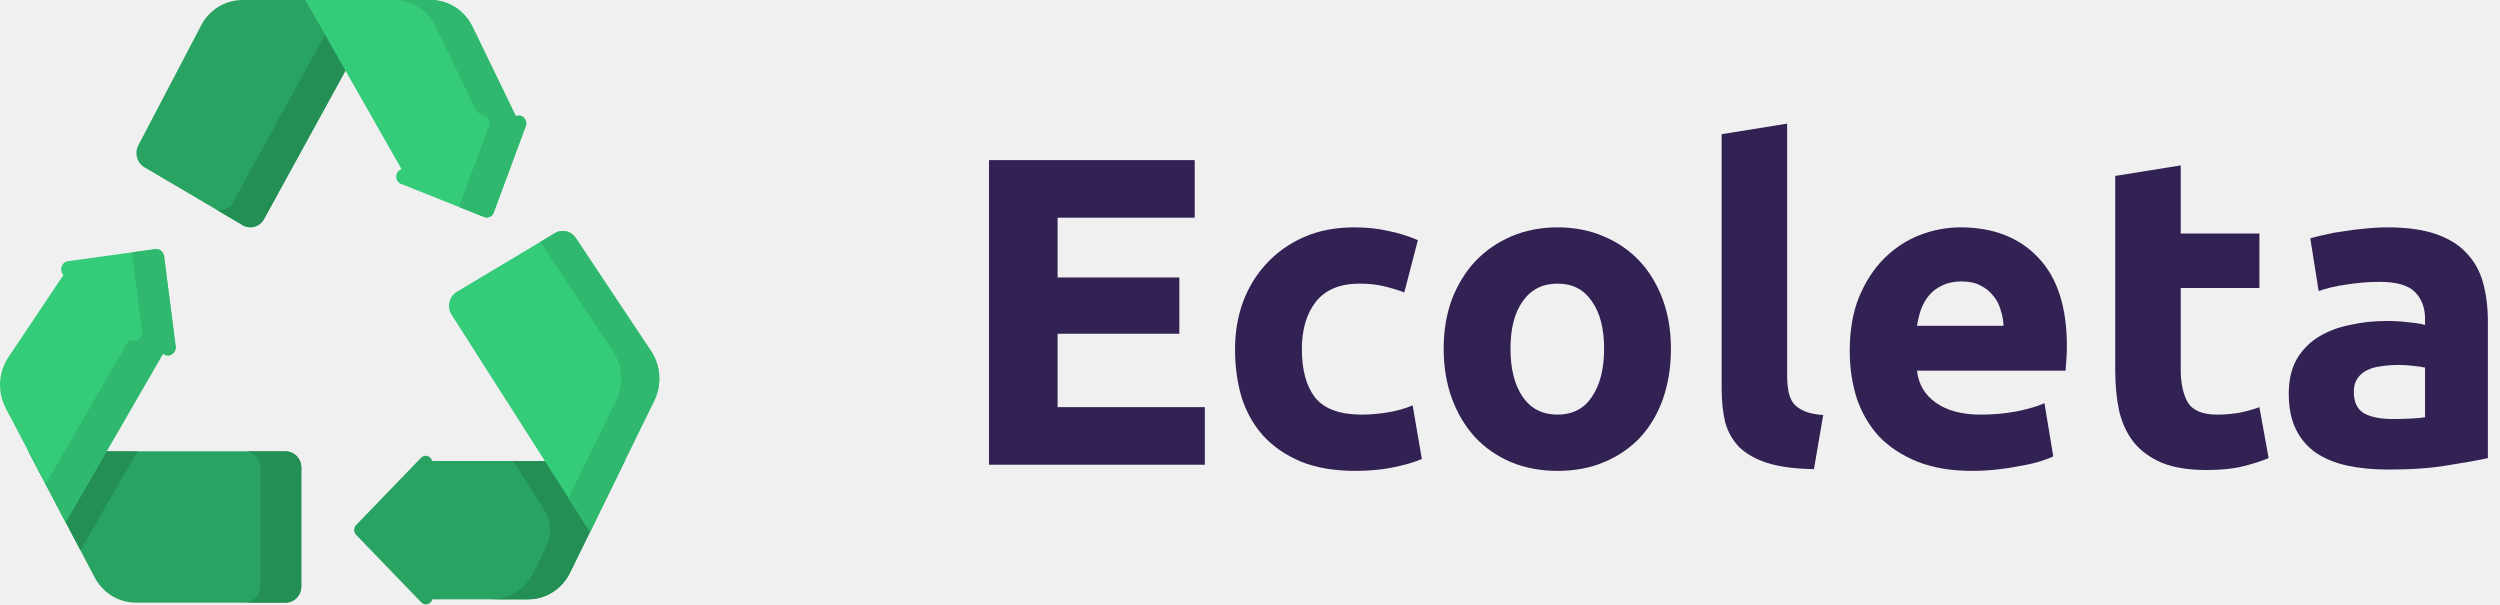
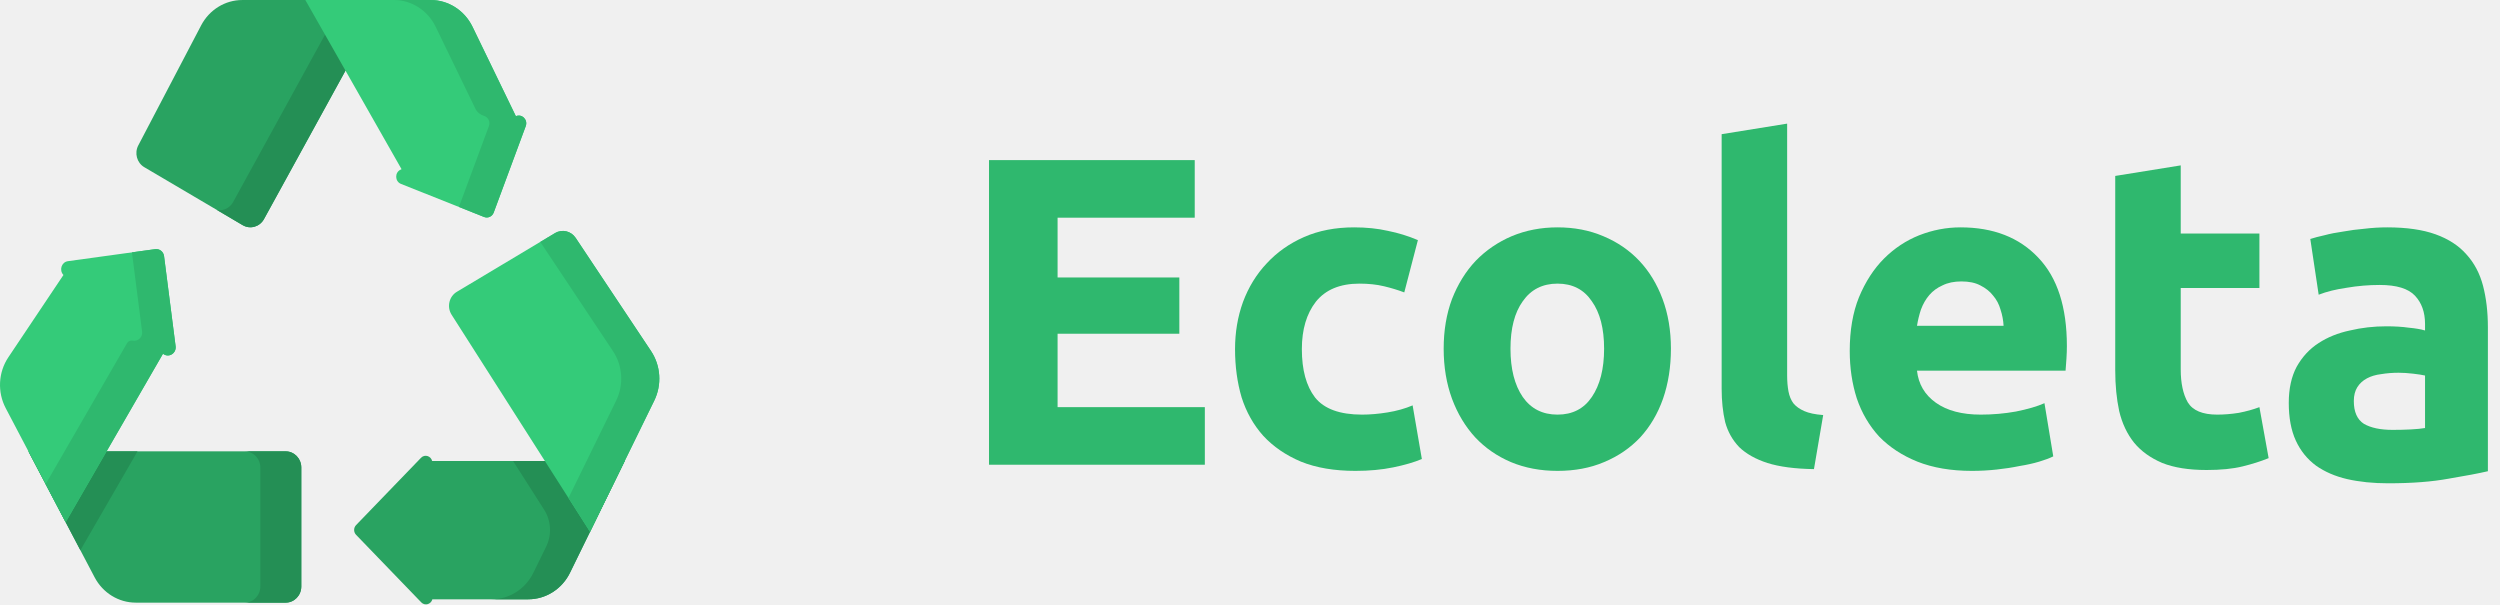
<svg xmlns="http://www.w3.org/2000/svg" width="182" height="44" viewBox="0 0 182 44" fill="none">
-   <path d="M72 33.832V11.656H86.976V15.848H76.992V20.2H85.856V24.296H76.992V29.64H87.712V33.832H72Z" fill="#322153" />
-   <path d="M89.911 25.416C89.911 24.2 90.103 23.059 90.487 21.992C90.893 20.904 91.469 19.965 92.215 19.176C92.962 18.365 93.869 17.725 94.935 17.256C96.002 16.787 97.218 16.552 98.583 16.552C99.479 16.552 100.301 16.637 101.047 16.808C101.794 16.957 102.519 17.181 103.223 17.48L102.231 21.288C101.783 21.117 101.293 20.968 100.759 20.84C100.226 20.712 99.629 20.648 98.967 20.648C97.559 20.648 96.503 21.085 95.799 21.96C95.117 22.835 94.775 23.987 94.775 25.416C94.775 26.931 95.095 28.104 95.735 28.936C96.397 29.768 97.538 30.184 99.159 30.184C99.735 30.184 100.354 30.131 101.015 30.024C101.677 29.917 102.285 29.747 102.839 29.512L103.511 33.416C102.957 33.651 102.263 33.853 101.431 34.024C100.599 34.195 99.682 34.28 98.679 34.28C97.143 34.28 95.821 34.056 94.711 33.608C93.602 33.139 92.685 32.509 91.959 31.72C91.255 30.931 90.733 30.003 90.391 28.936C90.071 27.848 89.911 26.675 89.911 25.416Z" fill="#322153" />
-   <path d="M121.643 25.384C121.643 26.707 121.451 27.923 121.067 29.032C120.683 30.12 120.128 31.059 119.403 31.848C118.677 32.616 117.803 33.213 116.779 33.64C115.776 34.067 114.645 34.28 113.387 34.28C112.149 34.28 111.019 34.067 109.995 33.64C108.992 33.213 108.128 32.616 107.403 31.848C106.677 31.059 106.112 30.12 105.707 29.032C105.301 27.923 105.099 26.707 105.099 25.384C105.099 24.061 105.301 22.856 105.707 21.768C106.133 20.68 106.709 19.752 107.435 18.984C108.181 18.216 109.056 17.619 110.059 17.192C111.083 16.765 112.192 16.552 113.387 16.552C114.603 16.552 115.712 16.765 116.715 17.192C117.739 17.619 118.613 18.216 119.339 18.984C120.064 19.752 120.629 20.68 121.035 21.768C121.44 22.856 121.643 24.061 121.643 25.384ZM116.779 25.384C116.779 23.912 116.48 22.76 115.883 21.928C115.307 21.075 114.475 20.648 113.387 20.648C112.299 20.648 111.456 21.075 110.859 21.928C110.261 22.76 109.963 23.912 109.963 25.384C109.963 26.856 110.261 28.029 110.859 28.904C111.456 29.757 112.299 30.184 113.387 30.184C114.475 30.184 115.307 29.757 115.883 28.904C116.48 28.029 116.779 26.856 116.779 25.384Z" fill="#322153" />
-   <path d="M132.056 34.152C130.67 34.131 129.539 33.981 128.664 33.704C127.811 33.427 127.128 33.043 126.616 32.552C126.126 32.04 125.784 31.432 125.592 30.728C125.422 30.003 125.336 29.192 125.336 28.296V9.768L130.104 9V27.336C130.104 27.763 130.136 28.147 130.2 28.488C130.264 28.829 130.382 29.117 130.552 29.352C130.744 29.587 131.011 29.779 131.352 29.928C131.694 30.077 132.152 30.173 132.728 30.216L132.056 34.152Z" fill="#322153" />
-   <path d="M134.661 25.544C134.661 24.051 134.885 22.749 135.333 21.64C135.803 20.509 136.411 19.571 137.157 18.824C137.904 18.077 138.757 17.512 139.717 17.128C140.699 16.744 141.701 16.552 142.725 16.552C145.115 16.552 147.003 17.288 148.389 18.76C149.776 20.211 150.469 22.355 150.469 25.192C150.469 25.469 150.459 25.779 150.437 26.12C150.416 26.44 150.395 26.728 150.373 26.984H139.557C139.664 27.965 140.123 28.744 140.933 29.32C141.744 29.896 142.832 30.184 144.197 30.184C145.072 30.184 145.925 30.109 146.757 29.96C147.611 29.789 148.304 29.587 148.837 29.352L149.477 33.224C149.221 33.352 148.88 33.48 148.453 33.608C148.027 33.736 147.547 33.843 147.013 33.928C146.501 34.035 145.947 34.12 145.349 34.184C144.752 34.248 144.155 34.28 143.557 34.28C142.043 34.28 140.72 34.056 139.589 33.608C138.48 33.16 137.552 32.552 136.805 31.784C136.08 30.995 135.536 30.067 135.173 29C134.832 27.933 134.661 26.781 134.661 25.544ZM145.861 23.72C145.84 23.315 145.765 22.92 145.637 22.536C145.531 22.152 145.349 21.811 145.093 21.512C144.859 21.213 144.549 20.968 144.165 20.776C143.803 20.584 143.344 20.488 142.789 20.488C142.256 20.488 141.797 20.584 141.413 20.776C141.029 20.947 140.709 21.181 140.453 21.48C140.197 21.779 139.995 22.131 139.845 22.536C139.717 22.92 139.621 23.315 139.557 23.72H145.861Z" fill="#322153" />
-   <path d="M153.989 12.808L158.757 12.04V17H164.485V20.968H158.757V26.888C158.757 27.891 158.927 28.691 159.269 29.288C159.631 29.885 160.346 30.184 161.413 30.184C161.925 30.184 162.447 30.141 162.981 30.056C163.535 29.949 164.037 29.811 164.485 29.64L165.157 33.352C164.581 33.587 163.941 33.789 163.237 33.96C162.533 34.131 161.669 34.216 160.645 34.216C159.343 34.216 158.266 34.045 157.413 33.704C156.559 33.341 155.877 32.851 155.365 32.232C154.853 31.592 154.49 30.824 154.277 29.928C154.085 29.032 153.989 28.04 153.989 26.952V12.808Z" fill="#322153" />
-   <path d="M174.174 30.504C174.644 30.504 175.092 30.493 175.519 30.472C175.945 30.451 176.286 30.419 176.543 30.376V26.76C176.351 26.717 176.062 26.675 175.678 26.632C175.294 26.589 174.942 26.568 174.622 26.568C174.174 26.568 173.748 26.6 173.342 26.664C172.958 26.707 172.617 26.803 172.318 26.952C172.02 27.101 171.785 27.304 171.615 27.56C171.444 27.816 171.358 28.136 171.358 28.52C171.358 29.267 171.604 29.789 172.094 30.088C172.606 30.365 173.3 30.504 174.174 30.504ZM173.79 16.552C175.198 16.552 176.372 16.712 177.311 17.032C178.249 17.352 178.996 17.811 179.55 18.408C180.126 19.005 180.532 19.731 180.767 20.584C181.001 21.437 181.118 22.387 181.118 23.432V33.352C180.436 33.501 179.487 33.672 178.271 33.864C177.054 34.077 175.582 34.184 173.854 34.184C172.767 34.184 171.775 34.088 170.879 33.896C170.004 33.704 169.246 33.395 168.606 32.968C167.966 32.52 167.476 31.944 167.134 31.24C166.793 30.536 166.622 29.672 166.622 28.648C166.622 27.667 166.814 26.835 167.199 26.152C167.604 25.469 168.137 24.925 168.799 24.52C169.46 24.115 170.217 23.827 171.071 23.656C171.924 23.464 172.809 23.368 173.727 23.368C174.345 23.368 174.889 23.4 175.358 23.464C175.849 23.507 176.244 23.571 176.543 23.656V23.208C176.543 22.397 176.297 21.747 175.807 21.256C175.316 20.765 174.463 20.52 173.246 20.52C172.436 20.52 171.636 20.584 170.846 20.712C170.057 20.819 169.374 20.979 168.799 21.192L168.19 17.352C168.468 17.267 168.809 17.181 169.215 17.096C169.641 16.989 170.1 16.904 170.59 16.84C171.081 16.755 171.593 16.691 172.127 16.648C172.681 16.584 173.236 16.552 173.79 16.552Z" fill="#322153" />
-   <path d="M14.642 1.85L10.067 10.586C9.772 11.15 9.966 11.855 10.505 12.172L17.668 16.392C18.214 16.714 18.908 16.516 19.218 15.95L27.974 0.001H17.64C16.389 0.001 15.239 0.71 14.642 1.85Z" fill="#29A361" />
-   <path d="M27.974 0L19.218 15.95C18.907 16.515 18.214 16.714 17.668 16.392L15.798 15.291C16.254 15.367 16.728 15.15 16.97 14.71L25.047 0H27.974Z" fill="#248F55" />
-   <path d="M37.555 8.459L34.4 1.949C33.821 0.755 32.641 0.001 31.351 0.001H22.228L29.233 12.317C29.21 12.327 29.187 12.338 29.164 12.349C28.723 12.554 28.741 13.209 29.192 13.389L35.241 15.796C35.521 15.908 35.836 15.762 35.943 15.472L38.275 9.18C38.447 8.714 37.995 8.265 37.555 8.459Z" fill="#34CB79" />
-   <path d="M38.275 9.179L35.943 15.472C35.836 15.763 35.521 15.908 35.241 15.796L33.41 15.067L35.592 9.179C35.716 8.845 35.518 8.52 35.234 8.435C34.963 8.353 34.732 8.17 34.606 7.909L31.716 1.949C31.138 0.755 29.959 0 28.669 0H31.351C32.641 0 33.82 0.755 34.399 1.949L37.555 8.459C37.995 8.265 38.447 8.714 38.275 9.179Z" fill="#2FB86E" />
-   <path d="M31.459 33.559C31.374 33.198 30.924 33.043 30.65 33.328L25.922 38.227C25.734 38.422 25.734 38.739 25.922 38.934L30.668 43.853C30.941 44.135 31.386 43.984 31.476 43.629H38.455C39.74 43.629 40.916 42.881 41.497 41.693L45.479 33.559H31.459V33.559Z" fill="#29A361" />
-   <path d="M37.351 33.559L39.614 37.108C40.125 37.91 40.182 38.935 39.762 39.793L38.831 41.694C38.251 42.881 37.075 43.629 35.79 43.629H38.455C39.739 43.629 40.916 42.881 41.497 41.694L45.479 33.559H37.351V33.559Z" fill="#248F55" />
-   <path d="M21.935 42.694V34.036C21.935 33.385 21.426 32.857 20.798 32.857H2.068L6.888 42.028C7.486 43.165 8.635 43.872 9.884 43.872H20.798C21.426 43.872 21.935 43.345 21.935 42.694Z" fill="#29A361" />
-   <path d="M10.011 32.858L5.852 40.057L2.068 32.858H10.011Z" fill="#248F55" />
-   <path d="M21.935 34.036V42.694C21.935 43.345 21.426 43.872 20.798 43.872H17.815C18.443 43.872 18.952 43.345 18.952 42.694V34.036C18.952 33.385 18.443 32.858 17.815 32.858H20.798C21.426 32.858 21.935 33.385 21.935 34.036Z" fill="#248F55" />
-   <path d="M12.785 25.207L11.944 18.647C11.902 18.323 11.615 18.095 11.302 18.138L4.948 19.013C4.469 19.079 4.291 19.682 4.619 20.018L0.609 26.008C-0.127 27.106 -0.201 28.54 0.416 29.714L4.78 38.017L11.865 25.751C11.868 25.753 11.87 25.755 11.873 25.757C12.277 26.075 12.851 25.728 12.785 25.207Z" fill="#34CB79" />
-   <path d="M11.873 25.757C11.87 25.755 11.868 25.753 11.866 25.751L4.78 38.016L3.322 35.244L9.09 25.259L9.25 24.982C9.337 24.83 9.508 24.765 9.675 24.798C9.676 24.799 9.677 24.799 9.678 24.799C10.033 24.865 10.398 24.558 10.344 24.136L9.605 18.371L11.302 18.138C11.614 18.095 11.902 18.323 11.944 18.646L12.785 25.207C12.852 25.729 12.277 26.075 11.873 25.757Z" fill="#2FB86E" />
-   <path d="M47.396 25.557L41.91 17.32C41.574 16.814 40.919 16.662 40.406 16.968L33.257 21.244C32.69 21.583 32.516 22.348 32.877 22.914L42.955 38.715L47.631 29.164C48.197 28.008 48.106 26.624 47.396 25.557Z" fill="#34CB79" />
-   <path d="M47.63 29.165L42.954 38.715L41.386 36.255L44.857 29.164C45.423 28.008 45.333 26.624 44.622 25.557L39.331 17.612L40.406 16.969C40.919 16.661 41.574 16.814 41.91 17.32L47.396 25.557C48.107 26.624 48.196 28.009 47.63 29.165Z" fill="#2FB86E" />
+   <g clip-path="url(#clip0)">
+     <path d="M72 33.832V11.656H86.976V15.848H76.992V20.2H85.856V24.296H76.992V29.64H87.712V33.832H72Z" fill="#2FB86E" />
+     <path d="M89.911 25.416C89.911 24.2 90.103 23.059 90.487 21.992C90.893 20.904 91.469 19.965 92.215 19.176C92.962 18.365 93.869 17.725 94.935 17.256C96.002 16.787 97.218 16.552 98.583 16.552C99.479 16.552 100.301 16.637 101.047 16.808C101.794 16.957 102.519 17.181 103.223 17.48L102.231 21.288C101.783 21.117 101.293 20.968 100.759 20.84C100.226 20.712 99.629 20.648 98.967 20.648C97.559 20.648 96.503 21.085 95.799 21.96C95.117 22.835 94.775 23.987 94.775 25.416C94.775 26.931 95.095 28.104 95.735 28.936C96.397 29.768 97.538 30.184 99.159 30.184C99.735 30.184 100.354 30.131 101.015 30.024C101.677 29.917 102.285 29.747 102.839 29.512L103.511 33.416C102.957 33.651 102.263 33.853 101.431 34.024C100.599 34.195 99.682 34.28 98.679 34.28C97.143 34.28 95.821 34.056 94.711 33.608C93.602 33.139 92.685 32.509 91.959 31.72C91.255 30.931 90.733 30.003 90.391 28.936C90.071 27.848 89.911 26.675 89.911 25.416Z" fill="#2FB86E" />
+     <path d="M121.643 25.384C121.643 26.707 121.451 27.923 121.067 29.032C120.683 30.12 120.128 31.059 119.403 31.848C118.677 32.616 117.803 33.213 116.779 33.64C115.776 34.067 114.645 34.28 113.387 34.28C112.149 34.28 111.019 34.067 109.995 33.64C108.992 33.213 108.128 32.616 107.403 31.848C106.677 31.059 106.112 30.12 105.707 29.032C105.301 27.923 105.099 26.707 105.099 25.384C105.099 24.061 105.301 22.856 105.707 21.768C106.133 20.68 106.709 19.752 107.435 18.984C108.181 18.216 109.056 17.619 110.059 17.192C111.083 16.765 112.192 16.552 113.387 16.552C114.603 16.552 115.712 16.765 116.715 17.192C117.739 17.619 118.613 18.216 119.339 18.984C120.064 19.752 120.629 20.68 121.035 21.768C121.44 22.856 121.643 24.061 121.643 25.384ZM116.779 25.384C116.779 23.912 116.48 22.76 115.883 21.928C115.307 21.075 114.475 20.648 113.387 20.648C112.299 20.648 111.456 21.075 110.859 21.928C110.261 22.76 109.963 23.912 109.963 25.384C109.963 26.856 110.261 28.029 110.859 28.904C111.456 29.757 112.299 30.184 113.387 30.184C114.475 30.184 115.307 29.757 115.883 28.904C116.48 28.029 116.779 26.856 116.779 25.384Z" fill="#2FB86E" />
+     <path d="M132.056 34.152C130.67 34.131 129.539 33.981 128.664 33.704C127.811 33.427 127.128 33.043 126.616 32.552C126.126 32.04 125.784 31.432 125.592 30.728C125.422 30.003 125.336 29.192 125.336 28.296V9.768L130.104 9V27.336C130.104 27.763 130.136 28.147 130.2 28.488C130.264 28.829 130.382 29.117 130.552 29.352C130.744 29.587 131.011 29.779 131.352 29.928C131.694 30.077 132.152 30.173 132.728 30.216L132.056 34.152Z" fill="#2FB86E" />
+     <path d="M134.661 25.544C134.661 24.051 134.885 22.749 135.333 21.64C135.803 20.509 136.411 19.571 137.157 18.824C137.904 18.077 138.757 17.512 139.717 17.128C140.699 16.744 141.701 16.552 142.725 16.552C145.115 16.552 147.003 17.288 148.389 18.76C149.776 20.211 150.469 22.355 150.469 25.192C150.469 25.469 150.459 25.779 150.437 26.12C150.416 26.44 150.395 26.728 150.373 26.984H139.557C139.664 27.965 140.123 28.744 140.933 29.32C141.744 29.896 142.832 30.184 144.197 30.184C145.072 30.184 145.925 30.109 146.757 29.96C147.611 29.789 148.304 29.587 148.837 29.352L149.477 33.224C149.221 33.352 148.88 33.48 148.453 33.608C148.027 33.736 147.547 33.843 147.013 33.928C146.501 34.035 145.947 34.12 145.349 34.184C144.752 34.248 144.155 34.28 143.557 34.28C142.043 34.28 140.72 34.056 139.589 33.608C138.48 33.16 137.552 32.552 136.805 31.784C136.08 30.995 135.536 30.067 135.173 29C134.832 27.933 134.661 26.781 134.661 25.544ZM145.861 23.72C145.84 23.315 145.765 22.92 145.637 22.536C145.531 22.152 145.349 21.811 145.093 21.512C144.859 21.213 144.549 20.968 144.165 20.776C143.803 20.584 143.344 20.488 142.789 20.488C142.256 20.488 141.797 20.584 141.413 20.776C141.029 20.947 140.709 21.181 140.453 21.48C140.197 21.779 139.995 22.131 139.845 22.536C139.717 22.92 139.621 23.315 139.557 23.72H145.861Z" fill="#2FB86E" />
+     <path d="M153.989 12.808L158.757 12.04V17H164.485V20.968H158.757V26.888C158.757 27.891 158.927 28.691 159.269 29.288C159.631 29.885 160.346 30.184 161.413 30.184C161.925 30.184 162.447 30.141 162.981 30.056C163.535 29.949 164.037 29.811 164.485 29.64L165.157 33.352C164.581 33.587 163.941 33.789 163.237 33.96C162.533 34.131 161.669 34.216 160.645 34.216C159.343 34.216 158.266 34.045 157.413 33.704C156.559 33.341 155.877 32.851 155.365 32.232C154.853 31.592 154.49 30.824 154.277 29.928C154.085 29.032 153.989 28.04 153.989 26.952V12.808Z" fill="#2FB86E" />
+     <path d="M174.174 31.295C174.644 31.295 175.092 31.284 175.519 31.262C175.945 31.239 176.286 31.205 176.543 31.16V27.339C176.351 27.294 176.062 27.249 175.678 27.204C175.294 27.159 174.942 27.136 174.622 27.136C174.174 27.136 173.748 27.17 173.342 27.238C172.958 27.283 172.617 27.384 172.318 27.542C172.02 27.7 171.785 27.914 171.615 28.184C171.444 28.455 171.358 28.793 171.358 29.199C171.358 29.988 171.604 30.54 172.094 30.856C172.606 31.149 173.3 31.295 174.174 31.295ZM173.79 16.552C175.198 16.552 176.372 16.721 177.311 17.059C178.249 17.397 178.996 17.882 179.55 18.513C180.126 19.144 180.532 19.911 180.767 20.813C181.001 21.714 181.118 22.718 181.118 23.822V34.305C180.436 34.463 179.487 34.643 178.271 34.846C177.054 35.071 175.582 35.184 173.854 35.184C172.767 35.184 171.775 35.083 170.879 34.88C170.004 34.677 169.246 34.35 168.606 33.899C167.966 33.426 167.476 32.817 167.134 32.073C166.793 31.329 166.622 30.416 166.622 29.334C166.622 28.297 166.814 27.418 167.199 26.697C167.604 25.975 168.137 25.4 168.799 24.972C169.46 24.544 170.217 24.239 171.071 24.059C171.924 23.856 172.809 23.755 173.727 23.755C174.345 23.755 174.889 23.788 175.358 23.856C175.849 23.901 176.244 23.969 176.543 24.059V23.585C176.543 22.729 176.297 22.041 175.807 21.523C175.316 21.004 174.463 20.745 173.246 20.745C172.436 20.745 171.636 20.813 170.846 20.948C170.057 21.061 169.374 21.23 168.799 21.455L168.19 17.397C168.468 17.307 168.809 17.217 169.215 17.127C169.641 17.014 170.1 16.924 170.59 16.856C171.081 16.766 171.593 16.699 172.127 16.653C172.681 16.586 173.236 16.552 173.79 16.552Z" fill="#2FB86E" />
+     <path d="M14.642 1.85L10.067 10.586C9.772 11.15 9.966 11.855 10.505 12.172L17.668 16.392C18.214 16.714 18.908 16.516 19.218 15.95L27.974 0.001H17.64C16.389 0.001 15.239 0.71 14.642 1.85Z" fill="#29A361" />
+     <path d="M27.974 0L19.218 15.95C18.907 16.515 18.214 16.714 17.668 16.392L15.798 15.291C16.254 15.367 16.728 15.15 16.97 14.71L25.047 0H27.974Z" fill="#248F55" />
+     <path d="M37.555 8.459L34.4 1.949C33.821 0.755 32.641 0.001 31.351 0.001H22.228L29.233 12.317C29.21 12.327 29.187 12.338 29.164 12.349C28.723 12.554 28.741 13.209 29.192 13.389L35.241 15.796C35.521 15.908 35.836 15.762 35.943 15.472L38.275 9.18C38.447 8.714 37.995 8.265 37.555 8.459Z" fill="#34CB79" />
+     <path d="M38.275 9.179L35.943 15.472C35.836 15.763 35.521 15.908 35.241 15.796L33.41 15.067L35.592 9.179C35.716 8.845 35.518 8.52 35.234 8.435C34.963 8.353 34.732 8.17 34.606 7.909L31.716 1.949C31.138 0.755 29.959 0 28.669 0H31.351C32.641 0 33.82 0.755 34.399 1.949L37.555 8.459C37.995 8.265 38.447 8.714 38.275 9.179Z" fill="#2FB86E" />
+     <path d="M31.459 33.559C31.374 33.198 30.924 33.043 30.65 33.328L25.922 38.227C25.734 38.422 25.734 38.739 25.922 38.934L30.668 43.853C30.941 44.135 31.386 43.984 31.476 43.629H38.455C39.74 43.629 40.916 42.881 41.497 41.693L45.479 33.559H31.459V33.559Z" fill="#29A361" />
+     <path d="M37.351 33.559L39.614 37.108C40.125 37.91 40.182 38.935 39.762 39.793L38.831 41.694C38.251 42.881 37.075 43.629 35.79 43.629H38.455C39.739 43.629 40.916 42.881 41.497 41.694L45.479 33.559H37.351V33.559Z" fill="#248F55" />
+     <path d="M21.935 42.694V34.036C21.935 33.385 21.426 32.857 20.798 32.857H2.068L6.888 42.028C7.486 43.165 8.635 43.872 9.884 43.872H20.798C21.426 43.872 21.935 43.345 21.935 42.694Z" fill="#29A361" />
+     <path d="M10.011 32.858L5.852 40.057L2.068 32.858H10.011Z" fill="#248F55" />
+     <path d="M21.935 34.036V42.694C21.935 43.345 21.426 43.872 20.798 43.872H17.815C18.443 43.872 18.952 43.345 18.952 42.694V34.036C18.952 33.385 18.443 32.858 17.815 32.858H20.798C21.426 32.858 21.935 33.385 21.935 34.036Z" fill="#248F55" />
+     <path d="M12.785 25.207L11.944 18.647C11.902 18.323 11.615 18.095 11.302 18.138L4.948 19.013C4.469 19.079 4.291 19.682 4.619 20.018L0.609 26.008C-0.127 27.106 -0.201 28.54 0.416 29.714L4.78 38.017L11.865 25.751C11.868 25.753 11.87 25.755 11.873 25.757C12.277 26.075 12.851 25.728 12.785 25.207Z" fill="#34CB79" />
+     <path d="M11.873 25.757C11.87 25.755 11.868 25.753 11.866 25.751L4.78 38.016L3.322 35.244L9.09 25.259L9.25 24.982C9.337 24.83 9.508 24.765 9.675 24.798C9.676 24.799 9.677 24.799 9.678 24.799C10.033 24.865 10.398 24.558 10.344 24.136L9.605 18.371L11.302 18.138C11.614 18.095 11.902 18.323 11.944 18.646L12.785 25.207C12.852 25.729 12.277 26.075 11.873 25.757Z" fill="#2FB86E" />
+     <path d="M47.396 25.557L41.91 17.32C41.574 16.814 40.919 16.662 40.406 16.968L33.257 21.244C32.69 21.583 32.516 22.348 32.877 22.914L42.955 38.715L47.631 29.164C48.197 28.008 48.106 26.624 47.396 25.557Z" fill="#34CB79" />
+     <path d="M47.63 29.165L42.954 38.715L41.386 36.255L44.857 29.164C45.423 28.008 45.333 26.624 44.622 25.557L39.331 17.612L40.406 16.969C40.919 16.661 41.574 16.814 41.91 17.32L47.396 25.557C48.107 26.624 48.196 28.009 47.63 29.165Z" fill="#2FB86E" />
+   </g>
+   <defs>
+     <clipPath id="clip0">
+       <rect width="182" height="44" fill="white" />
+     </clipPath>
+   </defs>
</svg>
